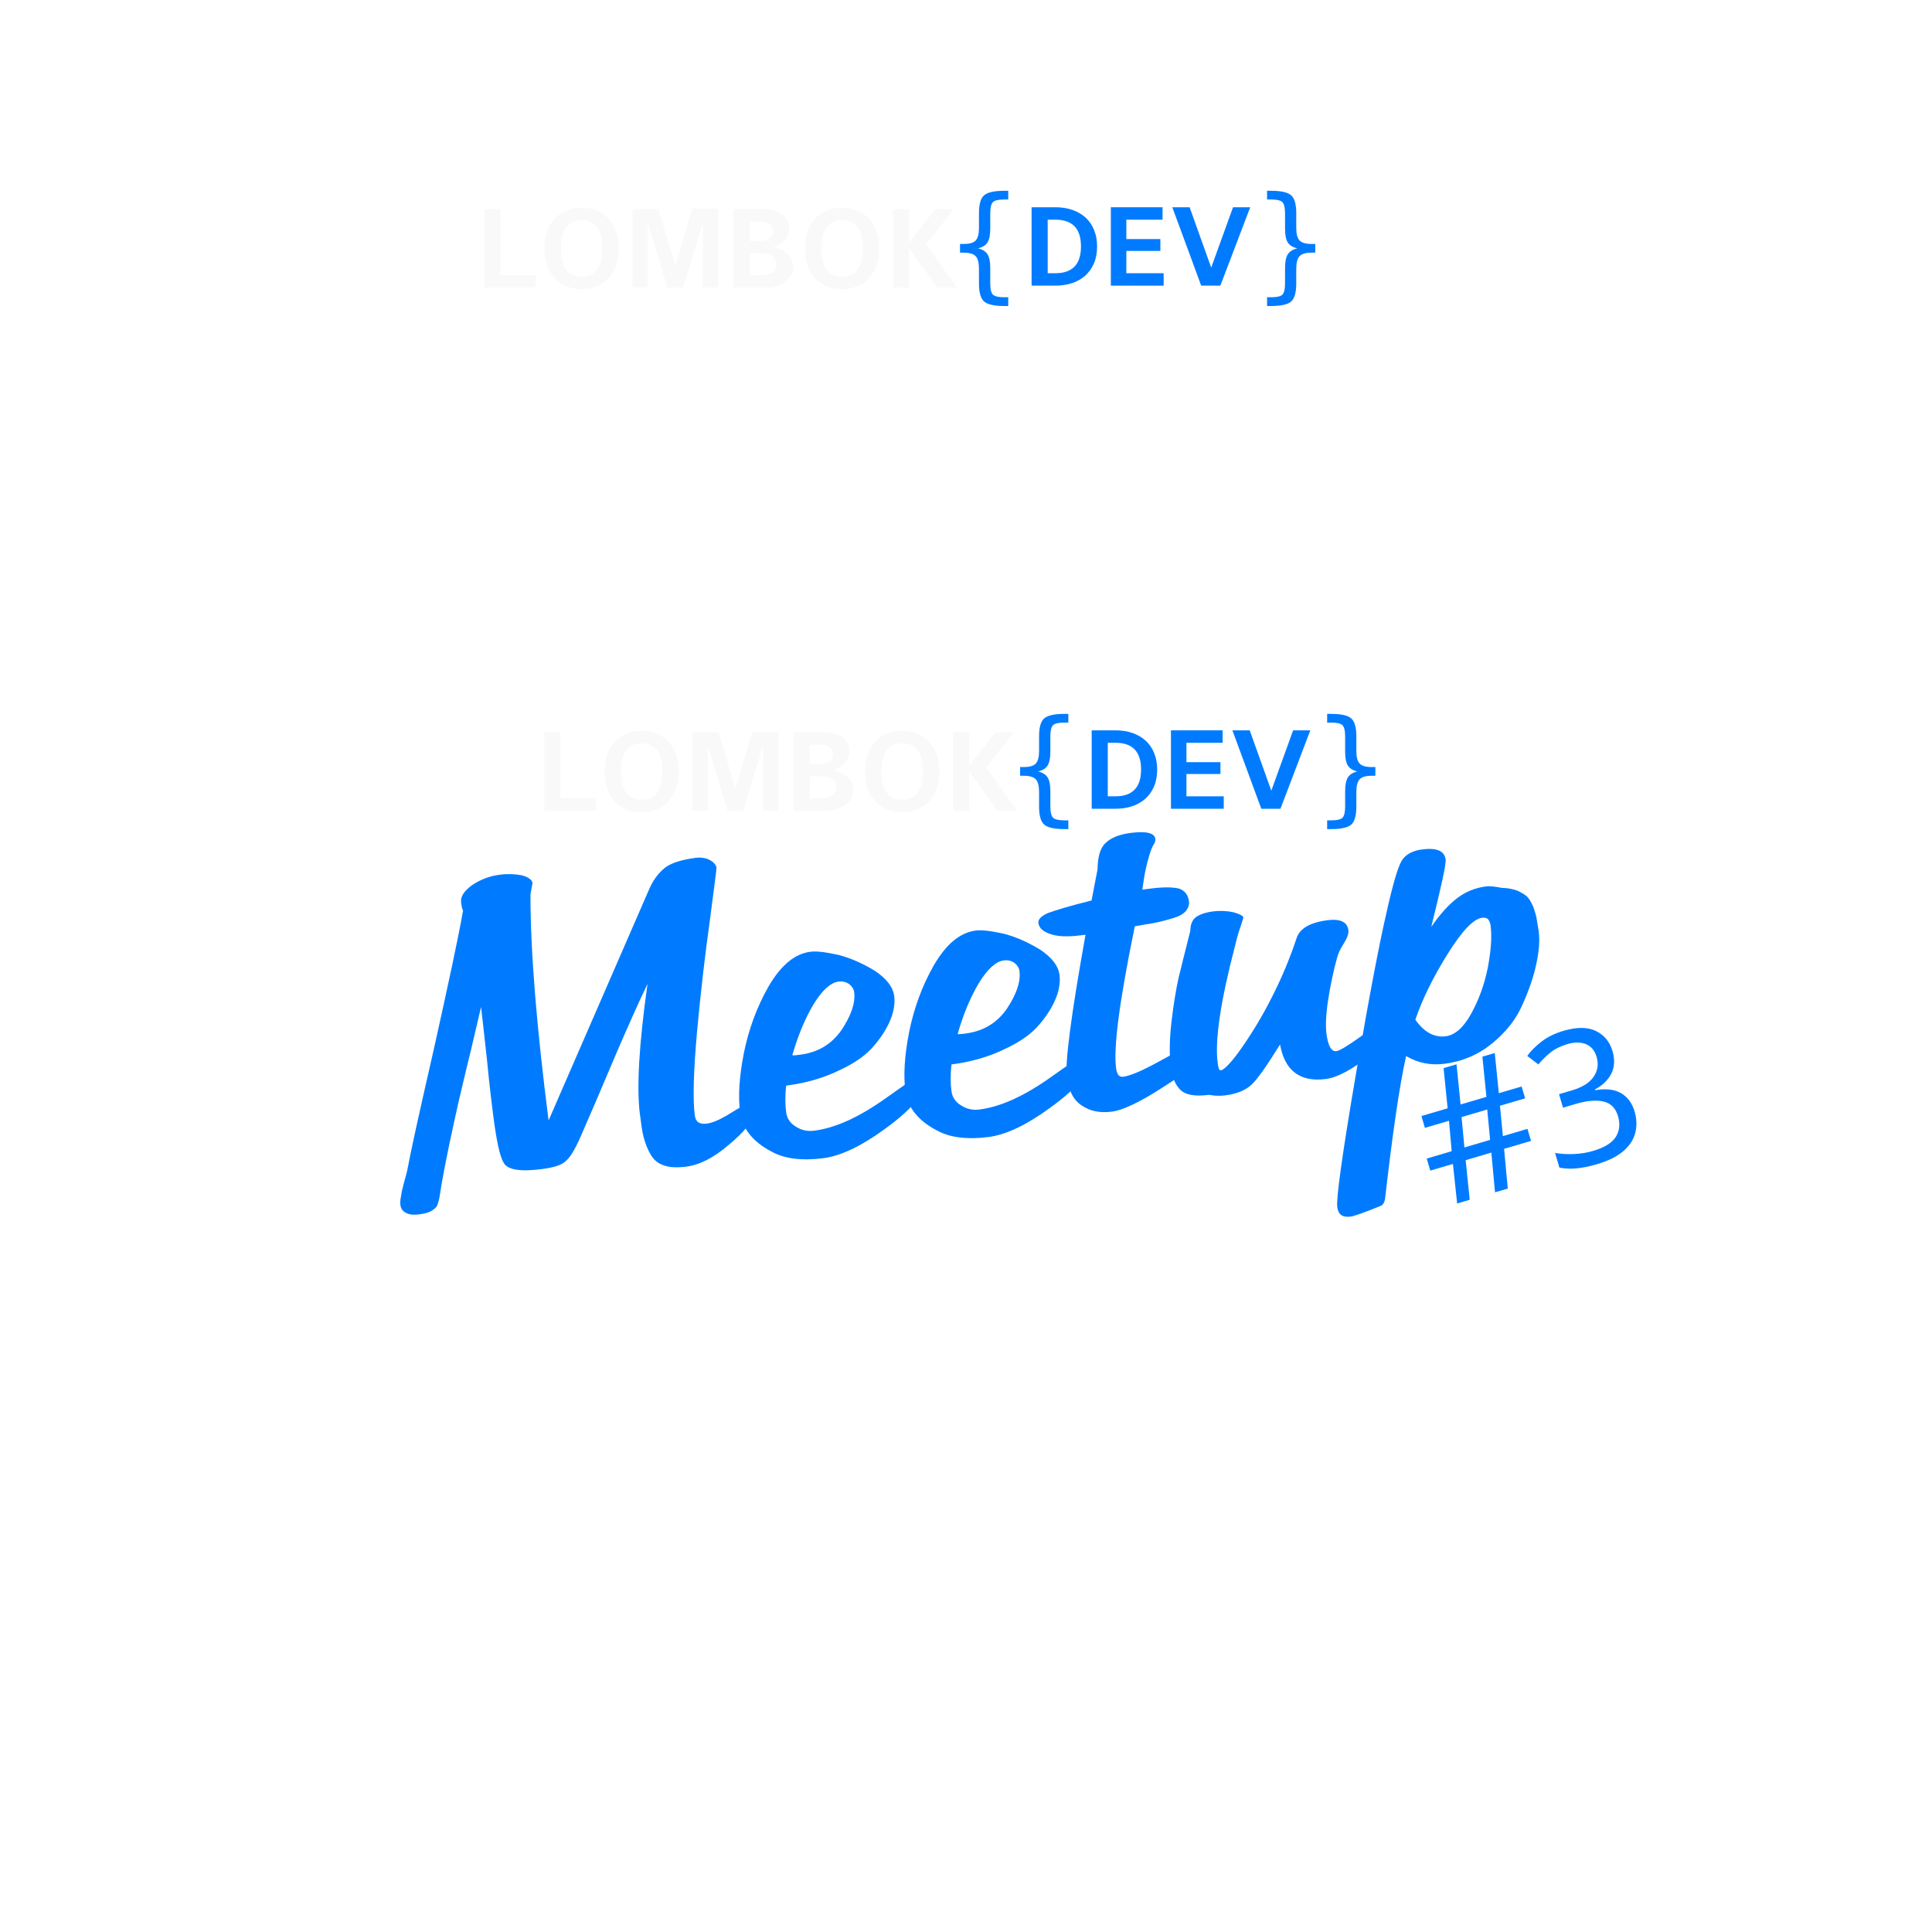
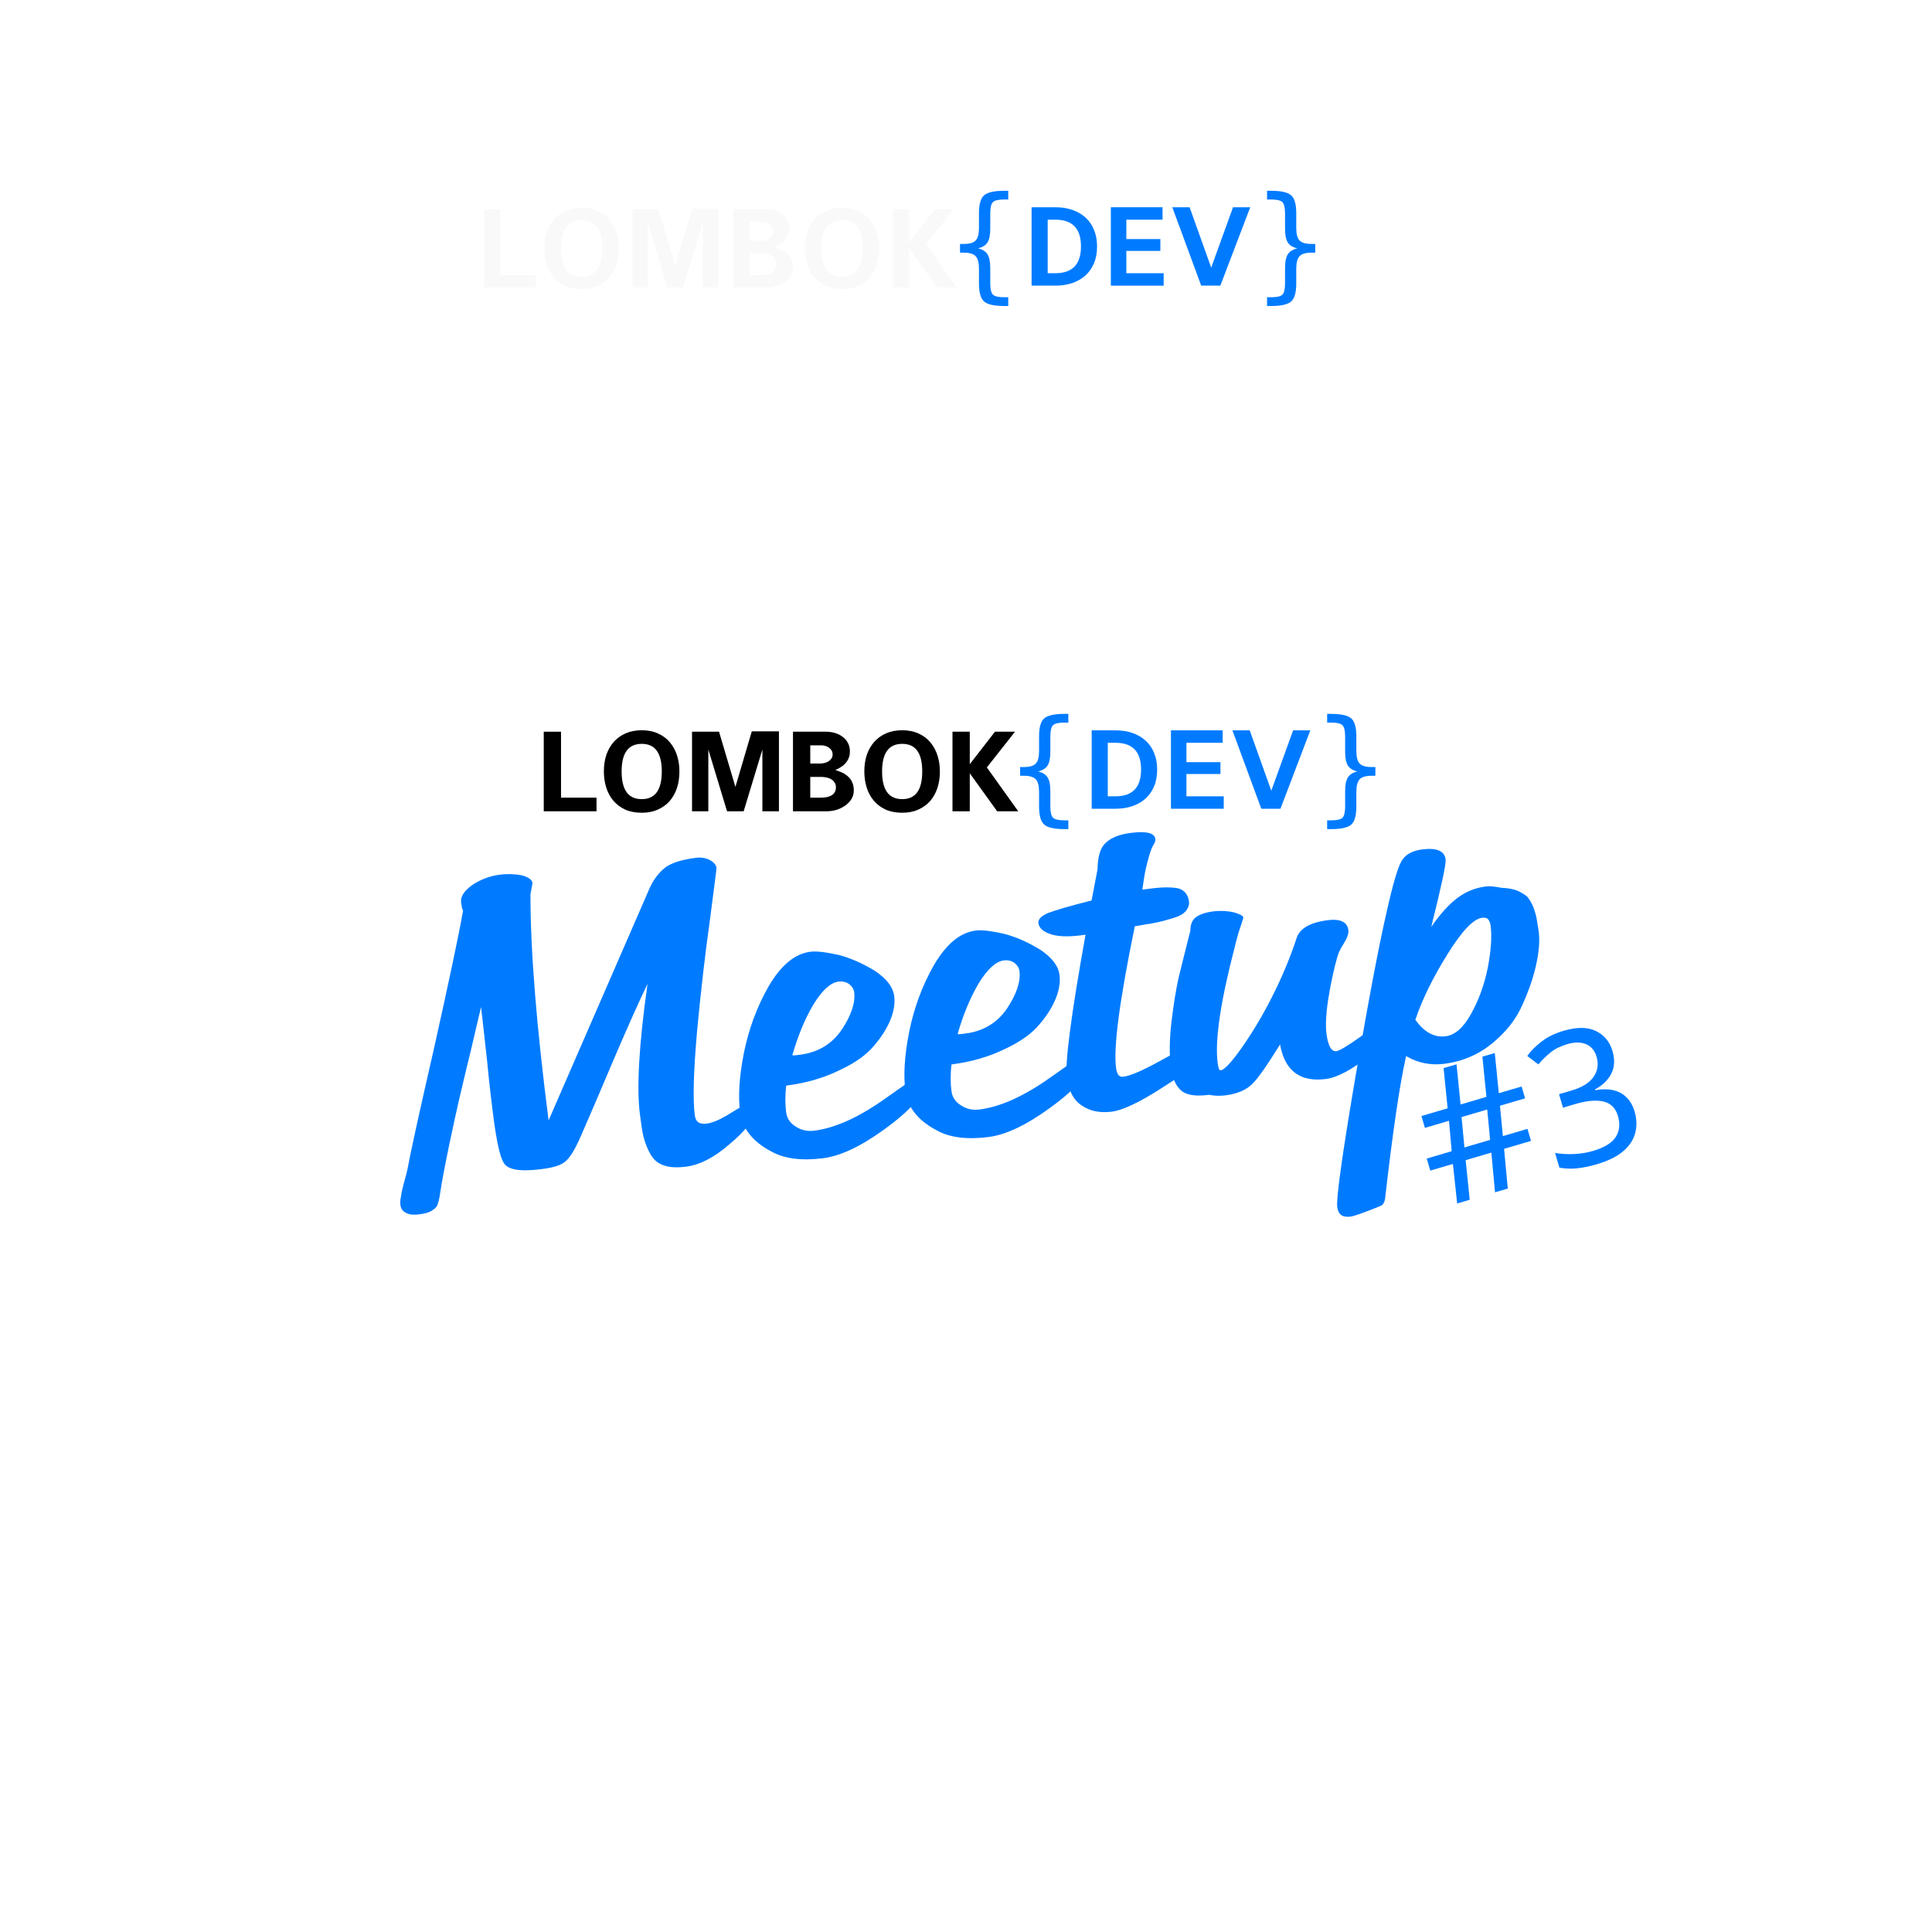
<svg xmlns="http://www.w3.org/2000/svg" width="1000" height="1000" viewBox="0 0 1000 1000" id="svg4401" version="1.1">
  <defs id="defs4403" />
  <g id="layer1" transform="translate(0,-52.36225)">
    <g id="g5950">
      <g id="text5732" style="font-style:normal;font-weight:normal;font-size:223.048px;line-height:125%;font-family:sans-serif;letter-spacing:0px;word-spacing:0px;fill:#007bff;fill-opacity:1;stroke:none;stroke-width:1px;stroke-linecap:butt;stroke-linejoin:miter;stroke-opacity:1" transform="matrix(0.991883,-0.1271535,0.1271535,0.991883,0,0)">
        <path id="path5925" style="font-style:normal;font-variant:normal;font-weight:normal;font-stretch:normal;font-family:FilmotypeKellog;-inkscape-font-specification:FilmotypeKellog;fill:#007bff;fill-opacity:1" d="m 173.145,657.019 c 0,13.16 0.669,21.413 2.23,24.981 1.561,4.015 8.03,5.799 19.182,5.799 6.022,0 10.26,-0.669 12.714,-2.454 2.454,-1.561 5.13,-4.907 8.253,-9.814 6.691,-11.152 14.498,-24.312 23.42,-39.703 8.922,-15.167 16.283,-27.212 22.082,-36.134 -8.476,30.781 -12.491,52.862 -12.491,66.245 0,5.353 0,9.591 0.446,12.491 0.446,3.123 1.115,6.022 2.454,9.145 1.338,3.123 3.346,5.13 6.245,6.468 2.677,1.338 6.468,2.007 11.152,2.007 6.915,0 14.721,-2.677 23.42,-8.476 8.699,-5.576 13.16,-9.814 13.16,-12.714 0,-1.338 -0.669,-2.454 -1.784,-3.792 -1.338,-1.115 -2.23,-1.784 -3.123,-1.784 -0.446,0 -2.9,1.115 -7.361,3.123 -4.684,2.007 -8.253,2.9 -10.929,2.9 -3.792,0 -5.576,-1.561 -5.576,-5.13 0,-8.253 2.23,-22.528 6.691,-42.825 4.461,-20.074 9.145,-38.81 13.829,-55.985 4.461,-17.175 6.915,-26.097 6.915,-26.766 0,-1.338 -0.892,-2.9 -2.677,-4.238 -1.784,-1.338 -4.238,-2.23 -7.361,-2.23 -7.584,0 -13.16,1.115 -16.506,3.123 -3.569,2.23 -6.691,5.353 -9.368,9.814 l -66.915,112.193 c 0,-48.848 1.784,-87.881 5.576,-117.323 1.115,-3.569 1.784,-5.353 1.784,-5.576 0,-1.784 -1.784,-3.346 -4.907,-4.684 -3.346,-1.115 -7.138,-1.784 -11.375,-1.784 -5.576,0 -10.483,1.338 -14.944,3.569 -4.461,2.454 -6.691,5.13 -6.691,8.03 0,1.784 0,3.346 0.446,4.461 -4.238,13.606 -12.268,36.357 -23.866,68.476 -11.822,32.119 -19.182,52.639 -21.859,61.115 -0.446,1.338 -1.338,3.346 -2.454,6.022 -1.115,2.677 -2.007,5.13 -2.454,6.915 -0.669,1.784 -0.892,3.346 -0.892,4.461 0,1.784 0.669,3.346 2.454,4.461 1.561,1.115 3.792,1.561 6.468,1.561 2.9,0 5.13,-0.223 6.915,-1.115 1.561,-0.669 2.677,-1.561 3.123,-2.454 0.446,-0.892 1.115,-2.23 1.784,-4.461 2.23,-8.03 5.13,-16.506 8.253,-25.651 3.123,-8.922 5.799,-16.506 8.03,-22.528 2.23,-5.799 5.13,-13.829 9.145,-24.089 3.792,-10.037 6.468,-17.398 8.253,-22.082 0,5.13 -0.223,14.498 -0.446,28.104 -0.446,13.606 -0.446,22.974 -0.446,28.327 z" />
        <path id="path5927" style="font-style:normal;font-variant:normal;font-weight:normal;font-stretch:normal;font-family:FilmotypeKellog;-inkscape-font-specification:FilmotypeKellog;fill:#007bff;fill-opacity:1" d="m 386.871,622.224 c 0,-4.907 -2.9,-9.591 -8.253,-14.275 -5.576,-4.461 -11.375,-8.03 -17.398,-10.483 -6.245,-2.23 -10.929,-3.569 -14.498,-3.569 -8.253,0 -16.059,5.13 -23.643,14.944 -7.584,10.037 -13.16,20.967 -17.175,32.788 -4.015,12.045 -5.799,21.859 -5.799,29.888 0,8.476 4.461,16.059 13.383,22.305 6.245,4.684 15.167,6.915 26.32,6.915 8.922,0 20.074,-3.569 33.457,-10.929 14.721,-8.03 22.305,-14.944 22.305,-20.297 0,-2.677 -0.892,-4.015 -2.677,-4.015 -0.892,0 -6.468,2.9 -16.952,8.476 -14.944,8.03 -27.881,12.045 -39.033,12.045 -3.123,0 -6.245,-0.892 -8.922,-3.123 -2.9,-2.23 -4.238,-4.907 -4.238,-8.253 0,-3.792 0.446,-8.253 1.784,-13.606 10.706,0 20.074,-1.561 28.55,-4.461 8.476,-2.677 14.944,-6.245 19.405,-10.483 4.461,-4.015 7.807,-8.253 10.037,-12.268 2.23,-4.015 3.346,-8.03 3.346,-11.599 z m -27.658,-11.152 c 2.007,0 3.792,0.669 5.13,1.784 1.338,1.338 2.23,2.9 2.23,4.684 0,5.576 -3.123,11.822 -8.922,18.513 -6.022,6.691 -13.606,10.037 -22.974,10.037 -1.784,0 -3.123,0 -4.015,-0.223 4.015,-9.368 8.699,-17.621 14.052,-24.535 5.353,-6.691 10.26,-10.26 14.498,-10.26 z" />
        <path id="path5929" style="font-style:normal;font-variant:normal;font-weight:normal;font-stretch:normal;font-family:FilmotypeKellog;-inkscape-font-specification:FilmotypeKellog;fill:#007bff;fill-opacity:1" d="m 473.128,622.224 c 0,-4.907 -2.9,-9.591 -8.253,-14.275 -5.576,-4.461 -11.375,-8.03 -17.398,-10.483 -6.245,-2.23 -10.929,-3.569 -14.498,-3.569 -8.253,0 -16.059,5.13 -23.643,14.944 -7.584,10.037 -13.16,20.967 -17.175,32.788 -4.015,12.045 -5.799,21.859 -5.799,29.888 0,8.476 4.461,16.059 13.383,22.305 6.245,4.684 15.167,6.915 26.32,6.915 8.922,0 20.074,-3.569 33.457,-10.929 14.721,-8.03 22.305,-14.944 22.305,-20.297 0,-2.677 -0.892,-4.015 -2.677,-4.015 -0.892,0 -6.468,2.9 -16.952,8.476 -14.944,8.03 -27.881,12.045 -39.033,12.045 -3.123,0 -6.245,-0.892 -8.922,-3.123 -2.9,-2.23 -4.238,-4.907 -4.238,-8.253 0,-3.792 0.446,-8.253 1.784,-13.606 10.706,0 20.074,-1.561 28.55,-4.461 8.476,-2.677 14.944,-6.245 19.405,-10.483 4.461,-4.015 7.807,-8.253 10.037,-12.268 2.23,-4.015 3.346,-8.03 3.346,-11.599 z m -27.658,-11.152 c 2.007,0 3.792,0.669 5.13,1.784 1.338,1.338 2.23,2.9 2.23,4.684 0,5.576 -3.123,11.822 -8.922,18.513 -6.022,6.691 -13.606,10.037 -22.974,10.037 -1.784,0 -3.123,0 -4.015,-0.223 4.015,-9.368 8.699,-17.621 14.052,-24.535 5.353,-6.691 10.26,-10.26 14.498,-10.26 z" />
        <path id="path5931" style="font-style:normal;font-variant:normal;font-weight:normal;font-stretch:normal;font-family:FilmotypeKellog;-inkscape-font-specification:FilmotypeKellog;fill:#007bff;fill-opacity:1" d="m 465.705,594.119 c 0,2.677 1.784,4.684 5.353,6.468 3.569,1.784 8.699,2.677 15.613,2.677 l 2.454,0 c -12.714,40.372 -18.959,64.238 -18.959,71.599 0,7.138 1.784,12.491 5.799,15.836 4.015,3.569 8.922,5.13 15.167,5.13 5.353,0 14.721,-2.9 27.658,-9.145 9.145,-4.238 14.275,-7.138 15.167,-8.699 1.784,-3.123 2.9,-5.799 2.9,-7.584 0,-2.007 -0.892,-3.123 -2.677,-3.123 -0.669,0 -5.799,2.007 -15.39,5.799 -9.591,3.792 -16.059,5.576 -19.628,5.576 -2.23,0 -3.123,-1.561 -3.123,-5.13 0,-10.706 6.245,-34.349 18.959,-71.375 0.669,0 2.454,0 5.353,-0.223 2.9,0 5.576,-0.223 8.03,-0.446 2.23,-0.223 4.907,-0.669 7.584,-1.115 2.677,-0.446 4.684,-1.338 6.245,-2.677 1.338,-1.338 2.23,-2.9 2.23,-4.684 0,-3.569 -1.561,-6.022 -4.461,-7.361 -3.123,-1.115 -7.807,-1.784 -14.052,-1.784 l -4.684,0 1.338,-4.684 c 1.338,-4.907 2.9,-8.699 4.238,-11.822 1.338,-3.123 2.454,-5.13 3.346,-6.022 0.669,-0.892 1.115,-1.784 1.115,-2.677 0,-3.123 -4.238,-4.684 -12.268,-4.684 -6.245,0 -10.706,1.338 -13.606,3.569 -3.123,2.23 -4.907,6.691 -5.799,12.937 l -5.13,15.613 c -11.599,1.338 -19.405,2.677 -23.197,3.569 -3.792,1.115 -5.576,2.677 -5.576,4.461 z" />
        <path id="path5933" style="font-style:normal;font-variant:normal;font-weight:normal;font-stretch:normal;font-family:FilmotypeKellog;-inkscape-font-specification:FilmotypeKellog;fill:#007bff;fill-opacity:1" d="m 556.123,599.696 c -4.015,0 -6.915,0.669 -9.145,1.784 -2.23,1.338 -3.346,3.569 -3.792,6.691 -4.015,10.26 -7.138,18.067 -9.145,23.42 -2.007,5.576 -4.238,12.937 -6.468,21.859 -2.23,8.922 -3.346,16.729 -3.346,22.974 0,5.799 1.115,10.037 3.569,12.937 2.454,2.9 7.138,4.238 14.275,4.238 2.677,0.892 5.353,1.338 8.253,1.338 6.245,0 10.929,-1.338 14.498,-4.015 3.569,-2.677 9.145,-8.922 16.952,-18.513 0.669,13.829 7.807,20.744 21.19,20.744 6.022,0 14.275,-3.123 24.535,-9.368 8.699,-5.353 13.16,-9.814 13.16,-12.937 0,-2.23 -0.892,-3.346 -2.677,-3.346 -2.23,0 -6.691,2.007 -13.606,5.799 -7.807,4.238 -12.491,6.245 -14.052,6.245 -2.677,0 -4.015,-3.123 -4.015,-9.814 0,-3.569 0.892,-9.368 3.123,-17.175 2.23,-7.584 4.684,-14.721 7.361,-20.967 0.669,-1.784 2.007,-4.015 4.238,-6.691 2.23,-2.677 3.346,-4.907 3.346,-6.691 0,-4.238 -3.346,-6.468 -10.037,-6.468 -9.145,0 -14.721,2.454 -16.952,6.915 -4.907,10.26 -10.483,19.851 -16.729,28.996 -6.022,8.922 -12.268,16.729 -18.513,23.643 -6.468,7.138 -10.706,10.483 -12.491,10.483 -0.892,0 -1.115,-1.338 -1.115,-4.238 0,-11.375 5.353,-30.781 16.506,-58.439 0.892,-2.23 1.784,-4.684 2.9,-7.138 1.115,-2.23 2.007,-4.015 2.454,-5.13 0.446,-1.115 0.892,-1.784 0.892,-2.007 0,-0.892 -1.561,-2.007 -4.684,-3.346 -3.123,-1.115 -6.691,-1.784 -10.483,-1.784 z" />
        <path id="path5935" style="font-style:normal;font-variant:normal;font-weight:normal;font-stretch:normal;font-family:FilmotypeKellog;-inkscape-font-specification:FilmotypeKellog;fill:#007bff;fill-opacity:1" d="m 664.904,693.153 c 9.368,0 18.067,-2.454 25.874,-7.361 7.807,-4.907 13.829,-10.706 18.067,-17.844 4.238,-6.915 7.584,-13.606 9.814,-20.074 2.23,-6.245 3.346,-11.822 3.346,-16.283 0,-2.9 -0.223,-5.13 -0.223,-6.915 0,-1.561 -0.446,-3.569 -0.892,-6.022 -0.669,-2.454 -1.561,-4.461 -2.454,-5.799 -1.115,-1.338 -2.677,-2.454 -4.684,-3.792 -2.23,-1.115 -4.684,-2.007 -7.807,-2.454 -3.346,-1.115 -6.022,-1.784 -8.03,-1.784 -5.576,0 -10.706,1.338 -15.39,4.015 -4.684,2.677 -9.814,6.915 -15.39,13.16 7.807,-20.074 11.822,-31.227 11.822,-33.68 0,-4.461 -3.792,-6.691 -11.375,-6.691 -5.576,0 -9.368,1.784 -11.599,4.907 -2.23,3.123 -5.799,11.152 -10.483,24.089 -6.468,17.398 -15.613,45.502 -27.435,84.312 -11.822,38.81 -17.621,60.223 -17.621,64.684 0,4.015 2.007,5.799 6.245,5.799 1.784,0 7.138,-1.115 16.283,-3.569 0.892,-0.223 1.784,-1.115 2.454,-2.9 8.253,-33.457 14.944,-57.546 20.297,-72.268 5.799,4.461 12.268,6.468 19.182,6.468 z m 28.996,-72.491 c 1.338,0 2.454,0.446 2.9,1.115 0.446,0.669 0.892,1.784 0.892,3.569 0,6.022 -1.561,13.16 -4.238,21.413 -2.9,8.476 -6.691,15.836 -11.599,22.528 -4.907,6.691 -9.814,9.814 -14.498,9.814 -5.799,0 -10.706,-3.346 -14.498,-10.483 4.907,-10.037 11.822,-20.52 20.744,-31.45 8.922,-10.929 15.613,-16.506 20.297,-16.506 z" />
      </g>
      <g transform="matrix(0.6089468,0,0,0.6089468,192.3471,115.3275)" id="g5089" style="fill:#007bff;fill-opacity:1">
        <path id="path5912" style="font-style:normal;font-variant:normal;font-weight:normal;font-stretch:normal;font-size:medium;line-height:125%;font-family:sans-serif;-inkscape-font-specification:sans-serif;letter-spacing:0px;word-spacing:0px;fill:#007bff;fill-opacity:1;stroke:none;stroke-width:1px;stroke-linecap:butt;stroke-linejoin:miter;stroke-opacity:1" d="m 592.207,593.872 0,7.462 -3.213,0 q -12.904,0 -17.309,-3.835 -4.353,-3.835 -4.353,-15.288 l 0,-12.386 q 0,-7.825 -2.798,-10.831 -2.798,-3.006 -10.157,-3.006 l -3.161,0 0,-7.411 3.161,0 q 7.411,0 10.157,-2.954 2.798,-3.006 2.798,-10.727 l 0,-12.437 q 0,-11.453 4.353,-15.236 4.405,-3.835 17.309,-3.835 l 3.213,0 0,7.411 -3.524,0 q -7.307,0 -9.535,2.28 -2.228,2.28 -2.228,9.587 l 0,12.852 q 0,8.136 -2.384,11.816 -2.332,3.679 -8.032,4.975 5.752,1.399 8.084,5.079 2.332,3.679 2.332,11.764 l 0,12.852 q 0,7.307 2.228,9.587 2.228,2.28 9.535,2.28 l 3.524,0 z" />
        <path id="path5914" style="font-style:normal;font-variant:normal;font-weight:bold;font-stretch:normal;font-size:medium;line-height:125%;font-family:'Padauk Book';-inkscape-font-specification:'Padauk Book, Bold';letter-spacing:0px;word-spacing:0px;fill:#007bff;fill-opacity:1;stroke:none;stroke-width:1px;stroke-linecap:butt;stroke-linejoin:miter;stroke-opacity:1" d="m 667.712,550.652 q 0,8.292 -2.695,14.51 -2.695,6.219 -7.462,10.468 -4.768,4.146 -11.297,6.322 -6.426,2.073 -13.992,2.073 l -20.211,0 0,-66.644 20.211,0 q 7.981,0 14.51,2.28 6.53,2.28 11.194,6.53 4.664,4.249 7.152,10.468 2.591,6.115 2.591,13.992 z m -13.681,0 q 0,-22.698 -21.765,-22.698 l -6.53,0 0,45.5 6.53,0 q 21.765,0 21.765,-22.802 z" />
        <path id="path5916" style="font-style:normal;font-variant:normal;font-weight:bold;font-stretch:normal;font-size:medium;line-height:125%;font-family:'Padauk Book';-inkscape-font-specification:'Padauk Book, Bold';letter-spacing:0px;word-spacing:0px;fill:#007bff;fill-opacity:1;stroke:none;stroke-width:1px;stroke-linecap:butt;stroke-linejoin:miter;stroke-opacity:1" d="m 679.424,584.026 0,-66.644 43.945,0 0,10.572 -30.783,0 0,16.48 28.917,0 0,10.054 -28.917,0 0,18.967 31.715,0 0,10.572 -44.878,0 z" />
        <path id="path5918" style="font-style:normal;font-variant:normal;font-weight:bold;font-stretch:normal;font-size:medium;line-height:125%;font-family:'Padauk Book';-inkscape-font-specification:'Padauk Book, Bold';letter-spacing:0px;word-spacing:0px;fill:#007bff;fill-opacity:1;stroke:none;stroke-width:1px;stroke-linecap:butt;stroke-linejoin:miter;stroke-opacity:1" d="m 772.497,584.026 -16.272,0 -24.564,-66.644 14.718,0 18.345,51.304 18.552,-51.304 14.614,0 -25.393,66.644 z" />
        <path id="path5920" style="font-style:normal;font-weight:normal;font-size:medium;line-height:125%;font-family:sans-serif;letter-spacing:0px;word-spacing:0px;fill:#007bff;fill-opacity:1;stroke:none;stroke-width:1px;stroke-linecap:butt;stroke-linejoin:miter;stroke-opacity:1" d="m 812.193,593.872 3.628,0 q 7.255,0 9.432,-2.228 2.228,-2.228 2.228,-9.639 l 0,-12.852 q 0,-8.084 2.332,-11.764 2.332,-3.679 8.084,-5.079 -5.752,-1.296 -8.084,-4.975 -2.332,-3.679 -2.332,-11.816 l 0,-12.852 q 0,-7.359 -2.228,-9.587 -2.177,-2.28 -9.432,-2.28 l -3.628,0 0,-7.411 3.265,0 q 12.904,0 17.205,3.835 4.353,3.783 4.353,15.236 l 0,12.437 q 0,7.722 2.798,10.727 2.798,2.954 10.157,2.954 l 3.213,0 0,7.411 -3.213,0 q -7.359,0 -10.157,3.006 -2.798,3.006 -2.798,10.831 l 0,12.386 q 0,11.453 -4.353,15.288 -4.301,3.835 -17.205,3.835 l -3.265,0 0,-7.462 z" />
      </g>
-       <g transform="matrix(0.6089468,0,0,0.6089468,192.3471,115.3275)" id="g5096" style="fill:#f9f9f9">
-         <path d="m 146.815,585.684 0,-66.644 13.681,0 0,56.072 30.161,0 0,10.572 -43.842,0 z" style="font-style:normal;font-variant:normal;font-weight:bold;font-stretch:normal;font-size:medium;line-height:125%;font-family:'Padauk Book';-inkscape-font-specification:'Padauk Book, Bold';letter-spacing:0px;word-spacing:0px;fill:#f9f9f9;fill-opacity:1;stroke:none;stroke-width:1px;stroke-linecap:butt;stroke-linejoin:miter;stroke-opacity:1" id="path5899" />
-         <path d="m 261.135,552.311 q 0,7.566 -2.073,13.888 -2.073,6.322 -6.115,10.986 -4.042,4.56 -9.95,7.152 -5.804,2.591 -13.37,2.591 -7.981,0 -13.992,-2.695 -5.908,-2.798 -9.846,-7.462 -3.938,-4.664 -5.908,-10.986 -1.969,-6.322 -1.969,-13.474 0,-7.566 2.073,-13.888 2.177,-6.322 6.219,-10.883 4.042,-4.56 9.95,-7.152 5.908,-2.591 13.474,-2.591 7.877,0 13.785,2.798 6.011,2.695 9.846,7.462 3.939,4.664 5.908,10.986 1.969,6.219 1.969,13.267 z m -13.992,0 q 0,-23.942 -17.516,-23.942 -17.62,0 -17.62,23.942 0,24.046 17.62,24.046 17.516,0 17.516,-24.046 z" style="font-style:normal;font-variant:normal;font-weight:bold;font-stretch:normal;font-size:medium;line-height:125%;font-family:'Padauk Book';-inkscape-font-specification:'Padauk Book, Bold';letter-spacing:0px;word-spacing:0px;fill:#f9f9f9;fill-opacity:1;stroke:none;stroke-width:1px;stroke-linecap:butt;stroke-linejoin:miter;stroke-opacity:1" id="path5901" />
-         <path d="m 332.65,585.684 0,-55.346 -16.79,55.346 -13.37,0 -16.79,-55.346 0,55.346 -12.852,0 0,-66.644 22.076,0 14.303,48.195 14.303,-48.506 22.18,0 0,66.955 -13.059,0 z" style="font-style:normal;font-variant:normal;font-weight:bold;font-stretch:normal;font-size:medium;line-height:125%;font-family:'Padauk Book';-inkscape-font-specification:'Padauk Book, Bold';letter-spacing:0px;word-spacing:0px;fill:#f9f9f9;fill-opacity:1;stroke:none;stroke-width:1px;stroke-linecap:butt;stroke-linejoin:miter;stroke-opacity:1" id="path5903" />
-         <path d="m 409.348,568.479 q 0,4.249 -2.177,7.462 -2.177,3.213 -5.493,5.39 -3.317,2.177 -7.255,3.317 -3.938,1.036 -7.462,1.036 l -28.295,0 0,-66.644 27.362,0 q 3.939,0 7.566,1.036 3.628,1.036 6.322,3.109 2.798,1.969 4.457,5.079 1.658,3.006 1.658,7.048 0,3.317 -1.14,5.804 -1.036,2.384 -2.798,4.249 -1.762,1.866 -4.249,3.317 -2.384,1.347 -4.975,2.487 3.628,1.14 6.633,2.487 3.006,1.347 5.182,3.42 2.177,1.969 3.42,4.768 1.244,2.798 1.244,6.633 z M 392.35,538.008 q 0,-2.177 -0.933,-3.731 -0.933,-1.555 -2.384,-2.591 -1.451,-1.036 -3.317,-1.555 -1.762,-0.518 -3.628,-0.518 l -9.743,0 0,16.48 8.81,0 q 2.073,0 4.042,-0.518 2.073,-0.518 3.628,-1.555 1.555,-1.036 2.487,-2.487 1.036,-1.555 1.036,-3.524 z m 2.798,27.777 q 0,-2.591 -1.244,-4.353 -1.14,-1.866 -3.006,-2.902 -1.866,-1.14 -4.249,-1.555 -2.28,-0.518 -4.56,-0.518 l -9.743,0 0,18.656 9.743,0 q 2.695,0 5.079,-0.518 2.384,-0.518 4.146,-1.555 1.762,-1.14 2.798,-2.902 1.036,-1.762 1.036,-4.353 z" style="font-style:normal;font-variant:normal;font-weight:bold;font-stretch:normal;font-size:medium;line-height:125%;font-family:'Padauk Book';-inkscape-font-specification:'Padauk Book, Bold';letter-spacing:0px;word-spacing:0px;fill:#f9f9f9;fill-opacity:1;stroke:none;stroke-width:1px;stroke-linecap:butt;stroke-linejoin:miter;stroke-opacity:1" id="path5905" />
-         <path d="m 482.521,552.311 q 0,7.566 -2.073,13.888 -2.073,6.322 -6.115,10.986 -4.042,4.56 -9.95,7.152 -5.804,2.591 -13.37,2.591 -7.981,0 -13.992,-2.695 -5.908,-2.798 -9.846,-7.462 -3.939,-4.664 -5.908,-10.986 -1.969,-6.322 -1.969,-13.474 0,-7.566 2.073,-13.888 2.177,-6.322 6.219,-10.883 4.042,-4.56 9.95,-7.152 5.908,-2.591 13.474,-2.591 7.877,0 13.785,2.798 6.011,2.695 9.846,7.462 3.939,4.664 5.908,10.986 1.969,6.219 1.969,13.267 z m -13.992,0 q 0,-23.942 -17.516,-23.942 -17.62,0 -17.62,23.942 0,24.046 17.62,24.046 17.516,0 17.516,-24.046 z" style="font-style:normal;font-variant:normal;font-weight:bold;font-stretch:normal;font-size:medium;line-height:125%;font-family:'Padauk Book';-inkscape-font-specification:'Padauk Book, Bold';letter-spacing:0px;word-spacing:0px;fill:#f9f9f9;fill-opacity:1;stroke:none;stroke-width:1px;stroke-linecap:butt;stroke-linejoin:miter;stroke-opacity:1" id="path5907" />
-         <path d="m 531.96,585.684 -24.046,-33.374 0,33.374 -13.681,0 0,-66.644 13.681,0 0,28.606 22.18,-28.606 15.754,0 -23.527,29.85 26.326,36.794 -16.687,0 z" style="font-style:normal;font-variant:normal;font-weight:bold;font-stretch:normal;font-size:medium;line-height:125%;font-family:'Padauk Book';-inkscape-font-specification:'Padauk Book, Bold';letter-spacing:0px;word-spacing:0px;fill:#f9f9f9;fill-opacity:1;stroke:none;stroke-width:1px;stroke-linecap:butt;stroke-linejoin:miter;stroke-opacity:1" id="path5909" />
+       <g transform="matrix(0.6089468,0,0,0.6089468,192.3471,115.3275)" id="g5096" style="fill:#000000;stroke:#000000">
+         <path d="m 146.815,585.684 0,-66.644 13.681,0 0,56.072 30.161,0 0,10.572 -43.842,0 z" style="font-style:normal;font-variant:normal;font-weight:bold;font-stretch:normal;font-size:medium;line-height:125%;font-family:'Padauk Book';-inkscape-font-specification:'Padauk Book, Bold';letter-spacing:0px;word-spacing:0px;fill:#000000;fill-opacity:1;stroke:#000000;stroke-width:1px;stroke-linecap:butt;stroke-linejoin:miter;stroke-opacity:1" id="path5899" />
+         <path d="m 261.135,552.311 q 0,7.566 -2.073,13.888 -2.073,6.322 -6.115,10.986 -4.042,4.56 -9.95,7.152 -5.804,2.591 -13.37,2.591 -7.981,0 -13.992,-2.695 -5.908,-2.798 -9.846,-7.462 -3.938,-4.664 -5.908,-10.986 -1.969,-6.322 -1.969,-13.474 0,-7.566 2.073,-13.888 2.177,-6.322 6.219,-10.883 4.042,-4.56 9.95,-7.152 5.908,-2.591 13.474,-2.591 7.877,0 13.785,2.798 6.011,2.695 9.846,7.462 3.939,4.664 5.908,10.986 1.969,6.219 1.969,13.267 z m -13.992,0 q 0,-23.942 -17.516,-23.942 -17.62,0 -17.62,23.942 0,24.046 17.62,24.046 17.516,0 17.516,-24.046 z" style="font-style:normal;font-variant:normal;font-weight:bold;font-stretch:normal;font-size:medium;line-height:125%;font-family:'Padauk Book';-inkscape-font-specification:'Padauk Book, Bold';letter-spacing:0px;word-spacing:0px;fill:#000000;fill-opacity:1;stroke:#000000;stroke-width:1px;stroke-linecap:butt;stroke-linejoin:miter;stroke-opacity:1" id="path5901" />
+         <path d="m 332.65,585.684 0,-55.346 -16.79,55.346 -13.37,0 -16.79,-55.346 0,55.346 -12.852,0 0,-66.644 22.076,0 14.303,48.195 14.303,-48.506 22.18,0 0,66.955 -13.059,0 z" style="font-style:normal;font-variant:normal;font-weight:bold;font-stretch:normal;font-size:medium;line-height:125%;font-family:'Padauk Book';-inkscape-font-specification:'Padauk Book, Bold';letter-spacing:0px;word-spacing:0px;fill:#000000;fill-opacity:1;stroke:#000000;stroke-width:1px;stroke-linecap:butt;stroke-linejoin:miter;stroke-opacity:1" id="path5903" />
+         <path d="m 409.348,568.479 q 0,4.249 -2.177,7.462 -2.177,3.213 -5.493,5.39 -3.317,2.177 -7.255,3.317 -3.938,1.036 -7.462,1.036 l -28.295,0 0,-66.644 27.362,0 q 3.939,0 7.566,1.036 3.628,1.036 6.322,3.109 2.798,1.969 4.457,5.079 1.658,3.006 1.658,7.048 0,3.317 -1.14,5.804 -1.036,2.384 -2.798,4.249 -1.762,1.866 -4.249,3.317 -2.384,1.347 -4.975,2.487 3.628,1.14 6.633,2.487 3.006,1.347 5.182,3.42 2.177,1.969 3.42,4.768 1.244,2.798 1.244,6.633 z M 392.35,538.008 q 0,-2.177 -0.933,-3.731 -0.933,-1.555 -2.384,-2.591 -1.451,-1.036 -3.317,-1.555 -1.762,-0.518 -3.628,-0.518 l -9.743,0 0,16.48 8.81,0 q 2.073,0 4.042,-0.518 2.073,-0.518 3.628,-1.555 1.555,-1.036 2.487,-2.487 1.036,-1.555 1.036,-3.524 z m 2.798,27.777 q 0,-2.591 -1.244,-4.353 -1.14,-1.866 -3.006,-2.902 -1.866,-1.14 -4.249,-1.555 -2.28,-0.518 -4.56,-0.518 l -9.743,0 0,18.656 9.743,0 q 2.695,0 5.079,-0.518 2.384,-0.518 4.146,-1.555 1.762,-1.14 2.798,-2.902 1.036,-1.762 1.036,-4.353 z" style="font-style:normal;font-variant:normal;font-weight:bold;font-stretch:normal;font-size:medium;line-height:125%;font-family:'Padauk Book';-inkscape-font-specification:'Padauk Book, Bold';letter-spacing:0px;word-spacing:0px;fill:#000000;fill-opacity:1;stroke:#000000;stroke-width:1px;stroke-linecap:butt;stroke-linejoin:miter;stroke-opacity:1" id="path5905" />
+         <path d="m 482.521,552.311 q 0,7.566 -2.073,13.888 -2.073,6.322 -6.115,10.986 -4.042,4.56 -9.95,7.152 -5.804,2.591 -13.37,2.591 -7.981,0 -13.992,-2.695 -5.908,-2.798 -9.846,-7.462 -3.939,-4.664 -5.908,-10.986 -1.969,-6.322 -1.969,-13.474 0,-7.566 2.073,-13.888 2.177,-6.322 6.219,-10.883 4.042,-4.56 9.95,-7.152 5.908,-2.591 13.474,-2.591 7.877,0 13.785,2.798 6.011,2.695 9.846,7.462 3.939,4.664 5.908,10.986 1.969,6.219 1.969,13.267 z m -13.992,0 q 0,-23.942 -17.516,-23.942 -17.62,0 -17.62,23.942 0,24.046 17.62,24.046 17.516,0 17.516,-24.046 z" style="font-style:normal;font-variant:normal;font-weight:bold;font-stretch:normal;font-size:medium;line-height:125%;font-family:'Padauk Book';-inkscape-font-specification:'Padauk Book, Bold';letter-spacing:0px;word-spacing:0px;fill:#000000;fill-opacity:1;stroke:#000000;stroke-width:1px;stroke-linecap:butt;stroke-linejoin:miter;stroke-opacity:1" id="path5907" />
+         <path d="m 531.96,585.684 -24.046,-33.374 0,33.374 -13.681,0 0,-66.644 13.681,0 0,28.606 22.18,-28.606 15.754,0 -23.527,29.85 26.326,36.794 -16.687,0 z" style="font-style:normal;font-variant:normal;font-weight:bold;font-stretch:normal;font-size:medium;line-height:125%;font-family:'Padauk Book';-inkscape-font-specification:'Padauk Book, Bold';letter-spacing:0px;word-spacing:0px;fill:#000000;fill-opacity:1;stroke:#000000;stroke-width:1px;stroke-linecap:butt;stroke-linejoin:miter;stroke-opacity:1" id="path5909" />
      </g>
      <g transform="matrix(0.6089468,0,0,0.6089468,161.2409,-155.4255)" id="g5089-3" style="fill:#007bff;fill-opacity:1">
        <path id="path5912-6" style="font-style:normal;font-variant:normal;font-weight:normal;font-stretch:normal;font-size:medium;line-height:125%;font-family:sans-serif;-inkscape-font-specification:sans-serif;letter-spacing:0px;word-spacing:0px;fill:#007bff;fill-opacity:1;stroke:none;stroke-width:1px;stroke-linecap:butt;stroke-linejoin:miter;stroke-opacity:1" d="m 592.207,593.872 v 7.462 H 588.994 q -12.904,0 -17.309,-3.835 -4.353,-3.835 -4.353,-15.288 v -12.386 q 0,-7.825 -2.798,-10.831 -2.798,-3.006 -10.157,-3.006 h -3.161 v -7.411 h 3.161 q 7.411,0 10.157,-2.954 2.798,-3.006 2.798,-10.727 v -12.437 q 0,-11.453 4.353,-15.236 4.405,-3.835 17.309,-3.835 h 3.213 v 7.411 h -3.524 q -7.307,0 -9.535,2.28 -2.228,2.28 -2.228,9.587 v 12.852 q 0,8.136 -2.384,11.816 -2.332,3.679 -8.032,4.975 5.752,1.399 8.084,5.079 2.332,3.679 2.332,11.764 v 12.852 q 0,7.307 2.228,9.587 2.228,2.28 9.535,2.28 z" />
        <path id="path5914-7" style="font-style:normal;font-variant:normal;font-weight:bold;font-stretch:normal;font-size:medium;line-height:125%;font-family:'Padauk Book';-inkscape-font-specification:'Padauk Book, Bold';letter-spacing:0px;word-spacing:0px;fill:#007bff;fill-opacity:1;stroke:none;stroke-width:1px;stroke-linecap:butt;stroke-linejoin:miter;stroke-opacity:1" d="m 667.712,550.652 q 0,8.292 -2.695,14.51 -2.695,6.219 -7.462,10.468 -4.768,4.146 -11.297,6.322 -6.426,2.073 -13.992,2.073 h -20.211 v -66.644 h 20.211 q 7.981,0 14.51,2.28 6.53,2.28 11.194,6.53 4.664,4.249 7.152,10.468 2.591,6.115 2.591,13.992 z m -13.681,0 q 0,-22.698 -21.765,-22.698 h -6.53 v 45.5 h 6.53 q 21.765,0 21.765,-22.802 z" />
        <path id="path5916-5" style="font-style:normal;font-variant:normal;font-weight:bold;font-stretch:normal;font-size:medium;line-height:125%;font-family:'Padauk Book';-inkscape-font-specification:'Padauk Book, Bold';letter-spacing:0px;word-spacing:0px;fill:#007bff;fill-opacity:1;stroke:none;stroke-width:1px;stroke-linecap:butt;stroke-linejoin:miter;stroke-opacity:1" d="m 679.424,584.026 v -66.644 h 43.945 v 10.572 H 692.587 v 16.48 h 28.917 v 10.054 H 692.587 v 18.967 h 31.715 v 10.572 z" />
        <path id="path5918-3" style="font-style:normal;font-variant:normal;font-weight:bold;font-stretch:normal;font-size:medium;line-height:125%;font-family:'Padauk Book';-inkscape-font-specification:'Padauk Book, Bold';letter-spacing:0px;word-spacing:0px;fill:#007bff;fill-opacity:1;stroke:none;stroke-width:1px;stroke-linecap:butt;stroke-linejoin:miter;stroke-opacity:1" d="m 772.497,584.026 h -16.272 l -24.564,-66.644 h 14.718 l 18.345,51.304 18.552,-51.304 h 14.614 z" />
        <path id="path5920-5" style="font-style:normal;font-weight:normal;font-size:medium;line-height:125%;font-family:sans-serif;letter-spacing:0px;word-spacing:0px;fill:#007bff;fill-opacity:1;stroke:none;stroke-width:1px;stroke-linecap:butt;stroke-linejoin:miter;stroke-opacity:1" d="m 812.193,593.872 h 3.628 q 7.255,0 9.432,-2.228 2.228,-2.228 2.228,-9.639 v -12.852 q 0,-8.084 2.332,-11.764 2.332,-3.679 8.084,-5.079 -5.752,-1.296 -8.084,-4.975 -2.332,-3.679 -2.332,-11.816 v -12.852 q 0,-7.359 -2.228,-9.587 -2.177,-2.28 -9.432,-2.28 h -3.628 v -7.411 h 3.265 q 12.904,0 17.205,3.835 4.353,3.783 4.353,15.236 v 12.437 q 0,7.722 2.798,10.727 2.798,2.954 10.157,2.954 h 3.213 v 7.411 h -3.213 q -7.359,0 -10.157,3.006 -2.798,3.006 -2.798,10.831 v 12.386 q 0,11.453 -4.353,15.288 -4.301,3.835 -17.205,3.835 h -3.265 z" />
      </g>
      <g transform="matrix(0.6089468,0,0,0.6089468,161.2409,-155.4255)" id="g5096-6" style="fill:#f9f9f9">
        <path d="m 146.815,585.684 v -66.644 h 13.681 v 56.072 h 30.161 v 10.572 z" style="font-style:normal;font-variant:normal;font-weight:bold;font-stretch:normal;font-size:medium;line-height:125%;font-family:'Padauk Book';-inkscape-font-specification:'Padauk Book, Bold';letter-spacing:0px;word-spacing:0px;fill:#f9f9f9;fill-opacity:1;stroke:none;stroke-width:1px;stroke-linecap:butt;stroke-linejoin:miter;stroke-opacity:1" id="path5899-2" />
        <path d="m 261.135,552.311 q 0,7.566 -2.073,13.888 -2.073,6.322 -6.115,10.986 -4.042,4.56 -9.95,7.152 -5.804,2.591 -13.37,2.591 -7.981,0 -13.992,-2.695 -5.908,-2.798 -9.846,-7.462 -3.938,-4.664 -5.908,-10.986 -1.969,-6.322 -1.969,-13.474 0,-7.566 2.073,-13.888 2.177,-6.322 6.219,-10.883 4.042,-4.56 9.95,-7.152 5.908,-2.591 13.474,-2.591 7.877,0 13.785,2.798 6.011,2.695 9.846,7.462 3.939,4.664 5.908,10.986 1.969,6.219 1.969,13.267 z m -13.992,0 q 0,-23.942 -17.516,-23.942 -17.62,0 -17.62,23.942 0,24.046 17.62,24.046 17.516,0 17.516,-24.046 z" style="font-style:normal;font-variant:normal;font-weight:bold;font-stretch:normal;font-size:medium;line-height:125%;font-family:'Padauk Book';-inkscape-font-specification:'Padauk Book, Bold';letter-spacing:0px;word-spacing:0px;fill:#f9f9f9;fill-opacity:1;stroke:none;stroke-width:1px;stroke-linecap:butt;stroke-linejoin:miter;stroke-opacity:1" id="path5901-9" />
        <path d="m 332.65,585.684 v -55.346 l -16.79,55.346 h -13.37 l -16.79,-55.346 v 55.346 h -12.852 v -66.644 h 22.076 l 14.303,48.195 14.303,-48.506 h 22.18 v 66.955 z" style="font-style:normal;font-variant:normal;font-weight:bold;font-stretch:normal;font-size:medium;line-height:125%;font-family:'Padauk Book';-inkscape-font-specification:'Padauk Book, Bold';letter-spacing:0px;word-spacing:0px;fill:#f9f9f9;fill-opacity:1;stroke:none;stroke-width:1px;stroke-linecap:butt;stroke-linejoin:miter;stroke-opacity:1" id="path5903-1" />
        <path d="m 409.348,568.479 q 0,4.249 -2.177,7.462 -2.177,3.213 -5.493,5.39 -3.317,2.177 -7.255,3.317 -3.938,1.036 -7.462,1.036 H 358.665 v -66.644 h 27.362 q 3.939,0 7.566,1.036 3.628,1.036 6.322,3.109 2.798,1.969 4.457,5.079 1.658,3.006 1.658,7.048 0,3.317 -1.14,5.804 -1.036,2.384 -2.798,4.249 -1.762,1.866 -4.249,3.317 -2.384,1.347 -4.975,2.487 3.628,1.14 6.633,2.487 3.006,1.347 5.182,3.42 2.177,1.969 3.42,4.768 1.244,2.798 1.244,6.633 z M 392.35,538.008 q 0,-2.177 -0.933,-3.731 -0.933,-1.555 -2.384,-2.591 -1.451,-1.036 -3.317,-1.555 -1.762,-0.518 -3.628,-0.518 h -9.743 v 16.48 h 8.81 q 2.073,0 4.042,-0.518 2.073,-0.518 3.628,-1.555 1.555,-1.036 2.487,-2.487 1.036,-1.555 1.036,-3.524 z m 2.798,27.777 q 0,-2.591 -1.244,-4.353 -1.14,-1.866 -3.006,-2.902 -1.866,-1.14 -4.249,-1.555 -2.28,-0.518 -4.56,-0.518 h -9.743 v 18.656 h 9.743 q 2.695,0 5.079,-0.518 2.384,-0.518 4.146,-1.555 1.762,-1.14 2.798,-2.902 1.036,-1.762 1.036,-4.353 z" style="font-style:normal;font-variant:normal;font-weight:bold;font-stretch:normal;font-size:medium;line-height:125%;font-family:'Padauk Book';-inkscape-font-specification:'Padauk Book, Bold';letter-spacing:0px;word-spacing:0px;fill:#f9f9f9;fill-opacity:1;stroke:none;stroke-width:1px;stroke-linecap:butt;stroke-linejoin:miter;stroke-opacity:1" id="path5905-2" />
        <path d="m 482.521,552.311 q 0,7.566 -2.073,13.888 -2.073,6.322 -6.115,10.986 -4.042,4.56 -9.95,7.152 -5.804,2.591 -13.37,2.591 -7.981,0 -13.992,-2.695 -5.908,-2.798 -9.846,-7.462 -3.939,-4.664 -5.908,-10.986 -1.969,-6.322 -1.969,-13.474 0,-7.566 2.073,-13.888 2.177,-6.322 6.219,-10.883 4.042,-4.56 9.95,-7.152 5.908,-2.591 13.474,-2.591 7.877,0 13.785,2.798 6.011,2.695 9.846,7.462 3.939,4.664 5.908,10.986 1.969,6.219 1.969,13.267 z m -13.992,0 q 0,-23.942 -17.516,-23.942 -17.62,0 -17.62,23.942 0,24.046 17.62,24.046 17.516,0 17.516,-24.046 z" style="font-style:normal;font-variant:normal;font-weight:bold;font-stretch:normal;font-size:medium;line-height:125%;font-family:'Padauk Book';-inkscape-font-specification:'Padauk Book, Bold';letter-spacing:0px;word-spacing:0px;fill:#f9f9f9;fill-opacity:1;stroke:none;stroke-width:1px;stroke-linecap:butt;stroke-linejoin:miter;stroke-opacity:1" id="path5907-7" />
        <path d="M 531.96,585.684 507.914,552.311 v 33.374 h -13.681 v -66.644 h 13.681 v 28.606 l 22.18,-28.606 h 15.754 l -23.527,29.85 26.326,36.794 z" style="font-style:normal;font-variant:normal;font-weight:bold;font-stretch:normal;font-size:medium;line-height:125%;font-family:'Padauk Book';-inkscape-font-specification:'Padauk Book, Bold';letter-spacing:0px;word-spacing:0px;fill:#f9f9f9;fill-opacity:1;stroke:none;stroke-width:1px;stroke-linecap:butt;stroke-linejoin:miter;stroke-opacity:1" id="path5909-0" />
      </g>
      <text xml:space="preserve" style="font-style:normal;font-variant:normal;font-weight:normal;font-stretch:normal;font-size:16.152px;line-height:125%;font-family:flux;-inkscape-font-specification:flux;letter-spacing:0px;word-spacing:0px;fill:#007bff;fill-opacity:1;stroke:none;stroke-width:0.485px;stroke-linecap:butt;stroke-linejoin:miter;stroke-opacity:1" x="521.55" y="860.979" id="text848" transform="rotate(-16.42453)">
        <tspan id="tspan846" x="521.55" y="860.979" style="font-style:normal;font-variant:normal;font-weight:normal;font-stretch:normal;font-size:96.91px;font-family:'SignPainter HouseScript';-inkscape-font-specification:'SignPainter HouseScript';fill:#007bff;fill-opacity:1;stroke-width:0.485px">#3</tspan>
      </text>
    </g>
  </g>
</svg>
